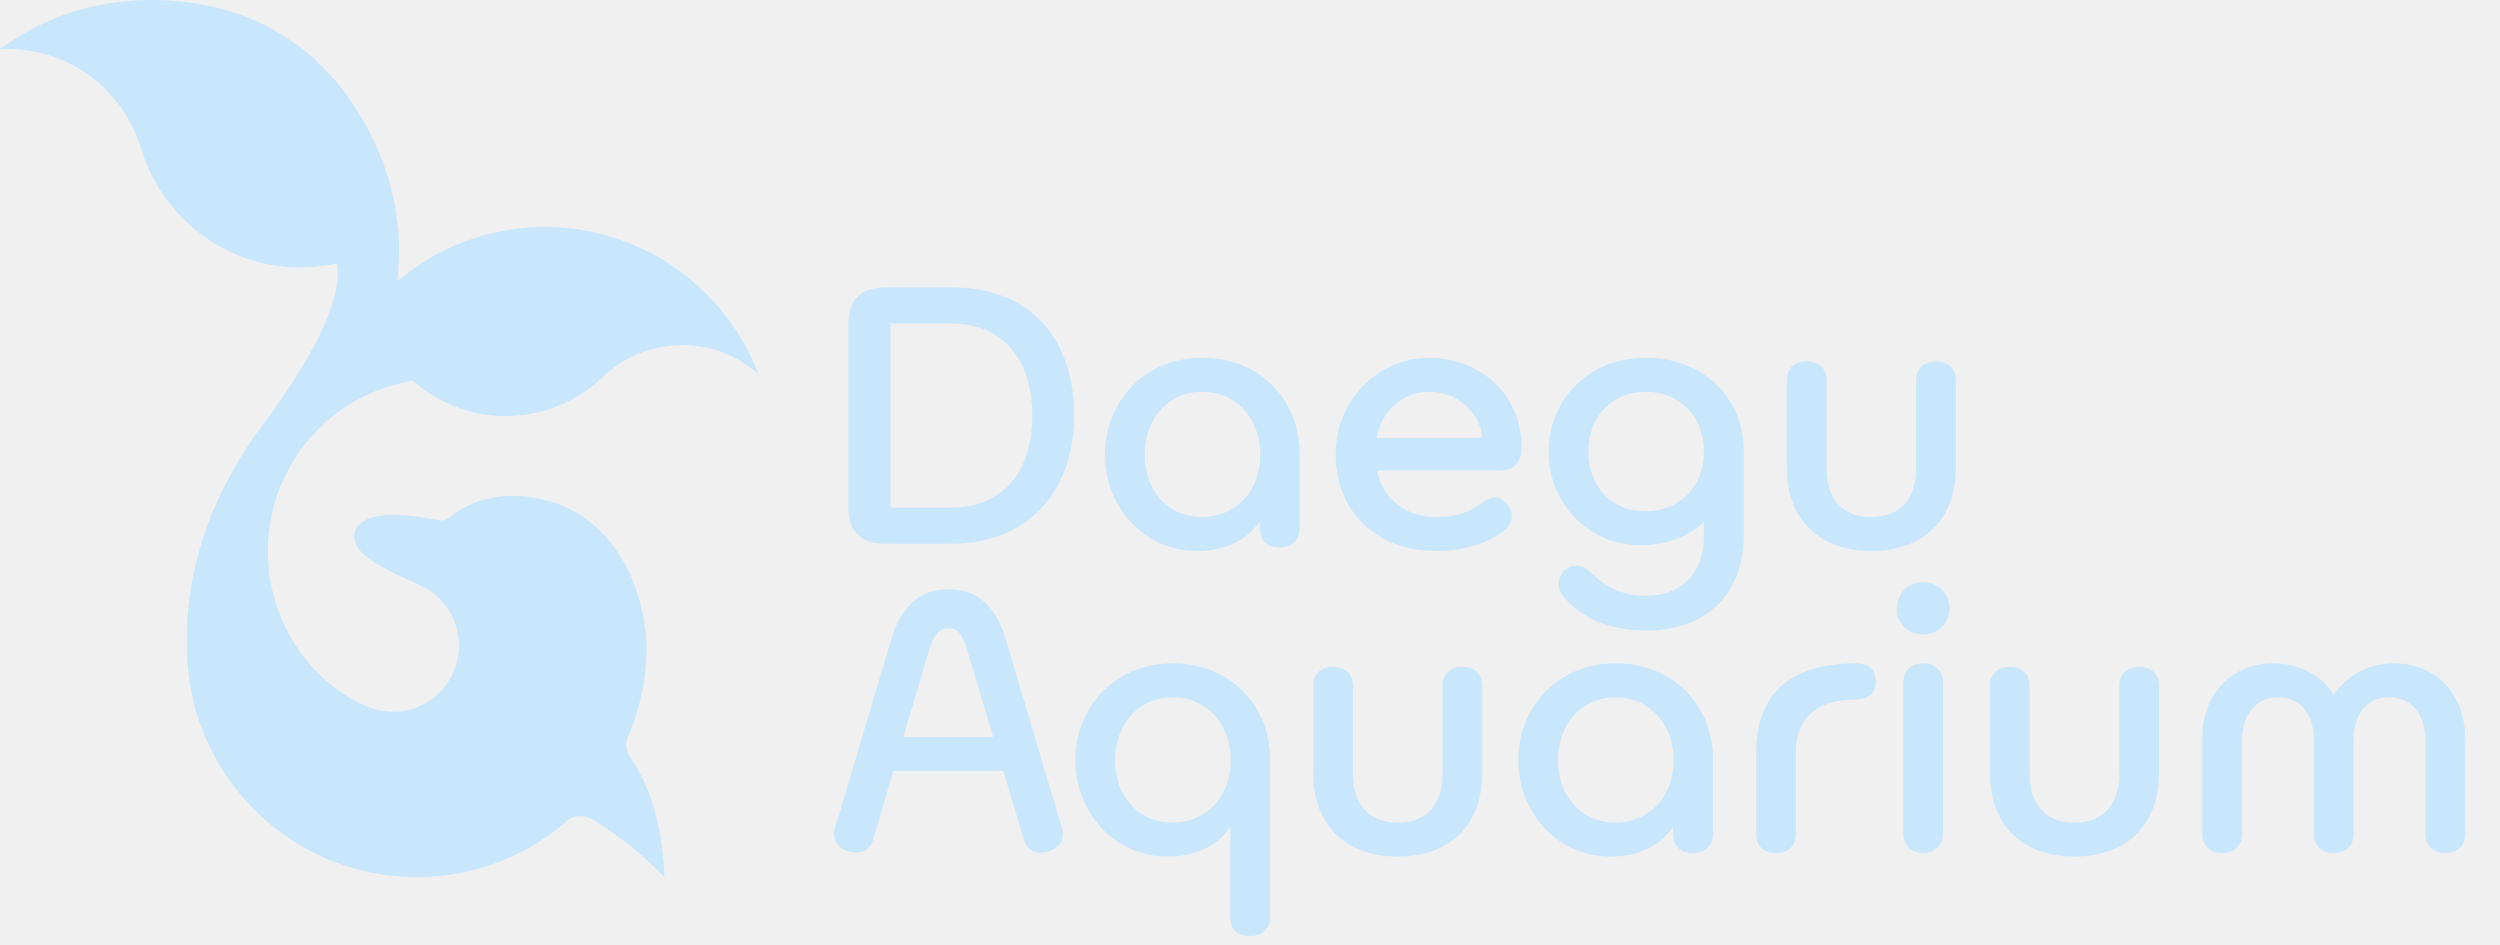
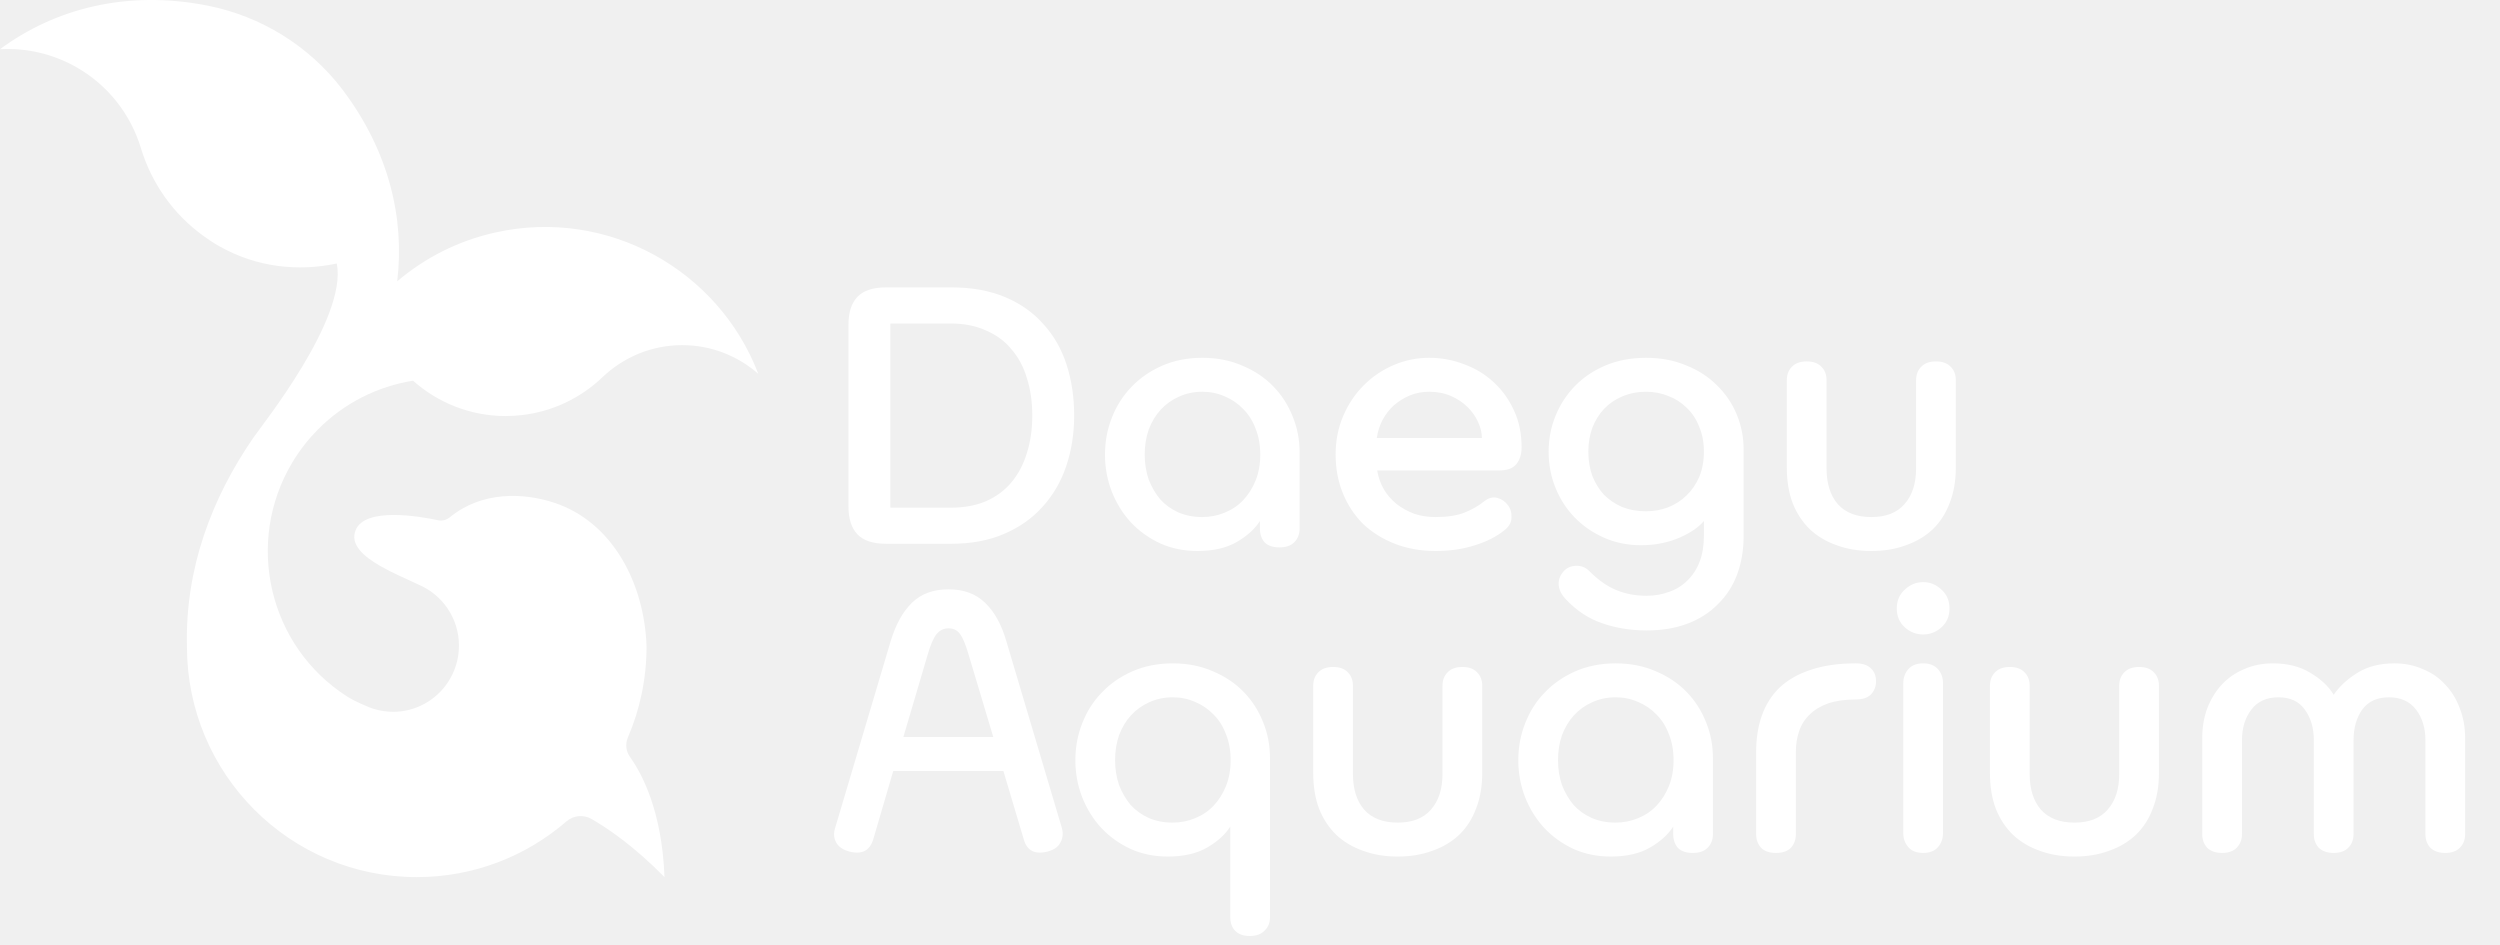
<svg xmlns="http://www.w3.org/2000/svg" width="180" height="68" viewBox="0 0 180 68" fill="none">
-   <path d="M47.844 63.152C47.66 58.317 46.184 55.66 45.351 54.484C45.069 54.087 45.012 53.568 45.201 53.118C46.069 51.101 46.551 48.882 46.551 46.548C46.408 42.03 44.121 37.598 39.922 36.204C37.675 35.454 34.682 35.368 32.401 37.235C32.16 37.431 31.856 37.523 31.551 37.46C30.184 37.166 26.306 36.503 25.611 38.157C25.18 39.183 26.151 40.048 27.38 40.751C28.357 41.31 29.035 41.563 30.109 42.082C31.833 42.797 33.045 44.497 33.045 46.485C33.045 47.476 32.74 48.398 32.223 49.165C31.367 50.427 29.925 51.251 28.294 51.251C28.041 51.251 27.8 51.228 27.558 51.188C27.11 51.118 26.685 50.986 26.295 50.801C25.703 50.559 25.22 50.294 24.979 50.139C19.355 46.537 17.591 39.062 21.055 33.282C21.584 32.4 22.204 31.616 22.894 30.919C24.772 29.023 27.185 27.818 29.736 27.409C31.517 28.988 33.849 29.956 36.417 29.956C36.808 29.956 37.187 29.928 37.566 29.887C39.807 29.634 41.823 28.642 43.374 27.161C44.874 25.732 46.89 24.85 49.119 24.85C51.222 24.85 53.135 25.634 54.6 26.919C51.727 19.416 43.736 14.944 35.676 16.736C32.97 17.335 30.575 18.574 28.598 20.257C29.144 15.75 28.018 10.863 24.617 6.397C22.239 3.296 18.792 1.17 14.966 0.409C9.094 -0.755 3.907 0.651 0 3.544C1.85 3.44 3.751 3.85 5.486 4.829C7.825 6.155 9.422 8.281 10.146 10.667C10.898 13.14 12.426 15.376 14.627 16.972C14.994 17.243 15.379 17.497 15.787 17.727C18.476 19.249 21.446 19.566 24.249 18.972C25.025 22.937 18.843 30.631 18.235 31.524C15.259 35.852 13.322 40.906 13.46 46.554C13.46 55.723 20.871 63.152 30.006 63.152C34.125 63.152 37.888 61.642 40.783 59.141C41.289 58.703 42.013 58.633 42.593 58.968C43.708 59.608 45.615 60.887 47.844 63.152Z" fill="#C8E6FC" />
-   <path d="M61.09 36.474V23.37C61.09 21.602 61.922 20.692 63.794 20.692H68.5C74.428 20.692 77.34 24.644 77.34 29.922C77.34 35.148 74.22 39.152 68.474 39.152H63.794C61.922 39.152 61.09 38.242 61.09 36.474ZM64.106 23.292V36.552H68.474C72.322 36.552 74.324 33.848 74.324 29.922C74.324 25.97 72.296 23.292 68.448 23.292H64.106ZM79.559 32.73C79.559 29.012 82.289 25.762 86.579 25.762C90.843 25.762 93.573 28.96 93.573 32.574V38.06C93.573 38.866 93.053 39.412 92.117 39.412C91.181 39.412 90.713 38.866 90.713 38.06V37.514C89.985 38.658 88.477 39.672 86.215 39.672C82.341 39.672 79.559 36.474 79.559 32.73ZM82.419 32.73C82.419 35.304 84.057 37.228 86.553 37.228C88.841 37.228 90.739 35.512 90.739 32.73C90.739 29.974 88.867 28.206 86.579 28.206C84.083 28.206 82.419 30.156 82.419 32.73ZM103.367 37.228C105.031 37.228 106.019 36.786 106.877 36.084C108.125 35.122 109.659 37.098 108.333 38.164C107.189 39.1 105.447 39.672 103.367 39.672C99.077 39.672 96.165 36.76 96.165 32.73C96.165 28.7 99.337 25.762 102.899 25.762C106.435 25.762 109.555 28.284 109.555 32.21C109.555 33.224 109.087 33.874 107.917 33.874H99.155C99.493 35.85 101.183 37.228 103.367 37.228ZM99.129 31.534H106.695C106.695 30.078 105.239 28.206 102.899 28.206C100.949 28.206 99.415 29.662 99.129 31.534ZM111.501 32.522C111.501 28.908 114.231 25.762 118.521 25.762C122.785 25.762 125.541 28.83 125.541 32.366V38.58C125.541 42.636 122.967 45.392 118.573 45.392C116.259 45.392 114.283 44.794 112.723 43.13C112.125 42.506 112.047 41.778 112.541 41.18C112.983 40.634 113.893 40.582 114.413 41.102C115.739 42.428 116.961 42.896 118.547 42.896C120.913 42.896 122.681 41.414 122.681 38.58V37.514C122.005 38.32 120.367 39.256 118.157 39.256C114.283 39.256 111.501 36.162 111.501 32.522ZM114.361 32.522C114.361 35.018 115.999 36.812 118.495 36.812C120.783 36.812 122.681 35.2 122.681 32.522C122.681 29.844 120.809 28.206 118.521 28.206C116.025 28.206 114.361 30.026 114.361 32.522ZM137.959 33.718V27.374C137.959 26.568 138.453 26.022 139.389 26.022C140.325 26.022 140.819 26.568 140.819 27.374V33.666C140.819 37.488 138.401 39.672 134.735 39.672C131.069 39.672 128.651 37.488 128.651 33.666V27.374C128.651 26.568 129.145 26.022 130.081 26.022C131.017 26.022 131.511 26.568 131.511 27.374V33.718C131.511 35.902 132.629 37.228 134.735 37.228C136.841 37.228 137.959 35.902 137.959 33.718ZM64.314 55.51L62.884 60.398C62.65 61.204 62.052 61.542 61.142 61.308C60.232 61.074 59.894 60.372 60.128 59.618L64.132 46.15C64.86 43.758 66.108 42.432 68.292 42.432C70.476 42.432 71.75 43.758 72.452 46.15L76.456 59.618C76.664 60.372 76.352 61.074 75.442 61.308C74.532 61.542 73.908 61.204 73.7 60.398L72.244 55.51H64.314ZM68.292 45.24C67.59 45.24 67.2 45.708 66.784 47.164L65.042 53.066H71.516L69.748 47.164C69.332 45.708 69.02 45.24 68.292 45.24ZM77.426 54.73C77.426 51.012 80.156 47.762 84.446 47.762C88.71 47.762 91.44 50.96 91.44 54.574V66.04C91.44 66.846 90.92 67.392 89.984 67.392C89.048 67.392 88.58 66.846 88.58 66.04V59.514C87.852 60.658 86.344 61.672 84.082 61.672C80.208 61.672 77.426 58.474 77.426 54.73ZM80.286 54.73C80.286 57.304 81.924 59.228 84.42 59.228C86.708 59.228 88.606 57.512 88.606 54.73C88.606 51.974 86.734 50.206 84.446 50.206C81.95 50.206 80.286 52.156 80.286 54.73ZM103.86 55.718V49.374C103.86 48.568 104.354 48.022 105.29 48.022C106.226 48.022 106.72 48.568 106.72 49.374V55.666C106.72 59.488 104.302 61.672 100.636 61.672C96.97 61.672 94.552 59.488 94.552 55.666V49.374C94.552 48.568 95.046 48.022 95.982 48.022C96.918 48.022 97.412 48.568 97.412 49.374V55.718C97.412 57.902 98.53 59.228 100.636 59.228C102.742 59.228 103.86 57.902 103.86 55.718ZM109.317 54.73C109.317 51.012 112.047 47.762 116.337 47.762C120.601 47.762 123.331 50.96 123.331 54.574V60.06C123.331 60.866 122.811 61.412 121.875 61.412C120.939 61.412 120.471 60.866 120.471 60.06V59.514C119.743 60.658 118.235 61.672 115.973 61.672C112.099 61.672 109.317 58.474 109.317 54.73ZM112.177 54.73C112.177 57.304 113.815 59.228 116.311 59.228C118.599 59.228 120.497 57.512 120.497 54.73C120.497 51.974 118.625 50.206 116.337 50.206C113.841 50.206 112.177 52.156 112.177 54.73ZM129.302 54.132V60.06C129.302 60.866 128.808 61.412 127.872 61.412C126.936 61.412 126.442 60.866 126.442 60.06V54.132C126.442 50.258 128.6 47.762 133.618 47.762C134.58 47.762 135.074 48.256 135.074 49.062C135.074 49.79 134.58 50.362 133.618 50.362C130.524 50.362 129.302 51.974 129.302 54.132ZM137.036 59.982V49.192C137.036 48.386 137.53 47.762 138.466 47.762C139.402 47.762 139.896 48.386 139.896 49.192V59.982C139.896 60.788 139.402 61.412 138.466 61.412C137.53 61.412 137.036 60.788 137.036 59.982ZM136.568 43.81C136.568 42.692 137.452 41.912 138.466 41.912C139.48 41.912 140.364 42.692 140.364 43.81C140.364 44.928 139.48 45.682 138.466 45.682C137.452 45.682 136.568 44.928 136.568 43.81ZM152.584 55.718V49.374C152.584 48.568 153.078 48.022 154.014 48.022C154.95 48.022 155.444 48.568 155.444 49.374V55.666C155.444 59.488 153.026 61.672 149.36 61.672C145.694 61.672 143.276 59.488 143.276 55.666V49.374C143.276 48.568 143.77 48.022 144.706 48.022C145.642 48.022 146.136 48.568 146.136 49.374V55.718C146.136 57.902 147.254 59.228 149.36 59.228C151.466 59.228 152.584 57.902 152.584 55.718ZM168.026 50.024C168.858 48.802 170.314 47.762 172.394 47.762C175.41 47.762 177.49 50.024 177.49 53.144V60.06C177.49 60.866 176.97 61.412 176.06 61.412C175.15 61.412 174.63 60.866 174.63 60.06V53.3C174.63 51.532 173.694 50.206 172.004 50.206C170.314 50.206 169.456 51.532 169.456 53.3V60.06C169.456 60.866 168.936 61.412 168.026 61.412C167.116 61.412 166.596 60.866 166.596 60.06V53.3C166.596 51.532 165.738 50.206 164.048 50.206C162.358 50.206 161.422 51.532 161.422 53.3V60.06C161.422 60.866 160.902 61.412 159.992 61.412C159.082 61.412 158.562 60.866 158.562 60.06V53.144C158.562 50.024 160.642 47.762 163.658 47.762C165.738 47.762 167.298 48.802 168.026 50.024Z" fill="#C8E6FC" />
+   <path d="M47.844 63.152C47.66 58.317 46.184 55.66 45.351 54.484C45.069 54.087 45.012 53.568 45.201 53.118C46.069 51.101 46.551 48.882 46.551 46.548C46.408 42.03 44.121 37.598 39.922 36.204C37.675 35.454 34.682 35.368 32.401 37.235C32.16 37.431 31.856 37.523 31.551 37.46C30.184 37.166 26.306 36.503 25.611 38.157C25.18 39.183 26.151 40.048 27.38 40.751C28.357 41.31 29.035 41.563 30.109 42.082C31.833 42.797 33.045 44.497 33.045 46.485C33.045 47.476 32.74 48.398 32.223 49.165C31.367 50.427 29.925 51.251 28.294 51.251C28.041 51.251 27.8 51.228 27.558 51.188C27.11 51.118 26.685 50.986 26.295 50.801C25.703 50.559 25.22 50.294 24.979 50.139C19.355 46.537 17.591 39.062 21.055 33.282C21.584 32.4 22.204 31.616 22.894 30.919C24.772 29.023 27.185 27.818 29.736 27.409C31.517 28.988 33.849 29.956 36.417 29.956C36.808 29.956 37.187 29.928 37.566 29.887C39.807 29.634 41.823 28.642 43.374 27.161C44.874 25.732 46.89 24.85 49.119 24.85C51.222 24.85 53.135 25.634 54.6 26.919C51.727 19.416 43.736 14.944 35.676 16.736C32.97 17.335 30.575 18.574 28.598 20.257C29.144 15.75 28.018 10.863 24.617 6.397C22.239 3.296 18.792 1.17 14.966 0.409C9.094 -0.755 3.907 0.651 0 3.544C1.85 3.44 3.751 3.85 5.486 4.829C7.825 6.155 9.422 8.281 10.146 10.667C10.898 13.14 12.426 15.376 14.627 16.972C14.994 17.243 15.379 17.497 15.787 17.727C18.476 19.249 21.446 19.566 24.249 18.972C25.025 22.937 18.843 30.631 18.235 31.524C15.259 35.852 13.322 40.906 13.46 46.554C13.46 55.723 20.871 63.152 30.006 63.152C34.125 63.152 37.888 61.642 40.783 59.141C41.289 58.703 42.013 58.633 42.593 58.968C43.708 59.608 45.615 60.887 47.844 63.152Z" fill="white" />
+   <path d="M61.09 23.37C61.09 22.486 61.307 21.819 61.74 21.368C62.173 20.917 62.858 20.692 63.794 20.692H68.5C69.973 20.692 71.265 20.926 72.374 21.394C73.483 21.862 74.402 22.512 75.13 23.344C75.875 24.159 76.43 25.129 76.794 26.256C77.158 27.383 77.34 28.605 77.34 29.922C77.34 31.222 77.149 32.435 76.768 33.562C76.387 34.688 75.815 35.668 75.052 36.5C74.307 37.332 73.379 37.982 72.27 38.45C71.178 38.918 69.913 39.152 68.474 39.152H63.794C62.858 39.152 62.173 38.926 61.74 38.476C61.307 38.025 61.09 37.358 61.09 36.474V23.37ZM64.106 36.552H68.474C69.427 36.552 70.268 36.396 70.996 36.084C71.741 35.755 72.357 35.295 72.842 34.706C73.327 34.117 73.691 33.423 73.934 32.626C74.194 31.811 74.324 30.91 74.324 29.922C74.324 28.934 74.194 28.032 73.934 27.218C73.691 26.403 73.319 25.71 72.816 25.138C72.331 24.549 71.715 24.098 70.97 23.786C70.242 23.456 69.401 23.292 68.448 23.292H64.106V36.552ZM79.559 32.73C79.559 31.794 79.724 30.91 80.053 30.078C80.382 29.229 80.85 28.492 81.457 27.868C82.064 27.227 82.8 26.715 83.667 26.334C84.534 25.953 85.504 25.762 86.579 25.762C87.636 25.762 88.599 25.953 89.465 26.334C90.332 26.698 91.069 27.192 91.675 27.816C92.282 28.44 92.75 29.168 93.079 30C93.409 30.814 93.573 31.672 93.573 32.574V38.06C93.573 38.459 93.443 38.788 93.183 39.048C92.941 39.291 92.585 39.412 92.117 39.412C91.649 39.412 91.294 39.291 91.051 39.048C90.826 38.788 90.713 38.459 90.713 38.06V37.514C90.349 38.086 89.794 38.589 89.049 39.022C88.304 39.455 87.359 39.672 86.215 39.672C85.245 39.672 84.352 39.49 83.537 39.126C82.722 38.745 82.02 38.242 81.431 37.618C80.842 36.977 80.382 36.24 80.053 35.408C79.724 34.559 79.559 33.666 79.559 32.73ZM82.419 32.73C82.419 33.371 82.514 33.969 82.705 34.524C82.913 35.061 83.191 35.538 83.537 35.954C83.901 36.352 84.335 36.664 84.837 36.89C85.357 37.115 85.929 37.228 86.553 37.228C87.125 37.228 87.662 37.124 88.165 36.916C88.685 36.708 89.127 36.413 89.491 36.032C89.873 35.633 90.176 35.157 90.401 34.602C90.626 34.047 90.739 33.423 90.739 32.73C90.739 32.036 90.626 31.413 90.401 30.858C90.193 30.303 89.898 29.835 89.517 29.454C89.136 29.055 88.694 28.752 88.191 28.544C87.689 28.319 87.151 28.206 86.579 28.206C85.955 28.206 85.383 28.327 84.863 28.57C84.361 28.795 83.927 29.107 83.563 29.506C83.199 29.904 82.913 30.381 82.705 30.936C82.514 31.491 82.419 32.089 82.419 32.73ZM103.367 37.228C104.199 37.228 104.883 37.124 105.421 36.916C105.958 36.708 106.443 36.431 106.877 36.084C107.189 35.841 107.501 35.763 107.813 35.85C108.125 35.937 108.376 36.11 108.567 36.37C108.757 36.612 108.844 36.907 108.827 37.254C108.827 37.6 108.662 37.904 108.333 38.164C107.761 38.632 107.05 38.996 106.201 39.256C105.351 39.533 104.407 39.672 103.367 39.672C102.292 39.672 101.313 39.498 100.429 39.152C99.545 38.805 98.782 38.328 98.141 37.722C97.517 37.098 97.031 36.361 96.685 35.512C96.338 34.663 96.165 33.735 96.165 32.73C96.165 31.724 96.347 30.797 96.711 29.948C97.075 29.099 97.569 28.362 98.193 27.738C98.817 27.114 99.536 26.628 100.351 26.282C101.165 25.935 102.015 25.762 102.899 25.762C103.783 25.762 104.623 25.918 105.421 26.23C106.235 26.524 106.946 26.958 107.553 27.53C108.159 28.084 108.645 28.761 109.009 29.558C109.373 30.338 109.555 31.222 109.555 32.21C109.555 32.712 109.425 33.12 109.165 33.432C108.922 33.727 108.506 33.874 107.917 33.874H99.155C99.241 34.377 99.406 34.836 99.649 35.252C99.891 35.651 100.195 35.997 100.559 36.292C100.94 36.587 101.365 36.821 101.833 36.994C102.301 37.15 102.812 37.228 103.367 37.228ZM106.695 31.534C106.695 31.17 106.608 30.797 106.435 30.416C106.261 30.017 106.01 29.653 105.681 29.324C105.351 28.994 104.953 28.726 104.485 28.518C104.017 28.31 103.488 28.206 102.899 28.206C102.413 28.206 101.954 28.293 101.521 28.466C101.105 28.639 100.723 28.873 100.377 29.168C100.047 29.462 99.77 29.818 99.545 30.234C99.337 30.633 99.198 31.066 99.129 31.534H106.695ZM111.501 32.522C111.501 31.62 111.665 30.762 111.995 29.948C112.324 29.133 112.792 28.414 113.399 27.79C114.005 27.166 114.742 26.672 115.609 26.308C116.475 25.944 117.446 25.762 118.521 25.762C119.578 25.762 120.54 25.944 121.407 26.308C122.273 26.654 123.01 27.131 123.617 27.738C124.241 28.345 124.717 29.047 125.047 29.844C125.376 30.641 125.541 31.482 125.541 32.366V38.58C125.541 39.602 125.385 40.53 125.073 41.362C124.761 42.194 124.301 42.904 123.695 43.494C123.105 44.1 122.377 44.569 121.511 44.898C120.644 45.227 119.665 45.392 118.573 45.392C117.411 45.392 116.337 45.218 115.349 44.872C114.378 44.542 113.503 43.962 112.723 43.13C112.428 42.818 112.263 42.489 112.229 42.142C112.194 41.795 112.298 41.474 112.541 41.18C112.766 40.903 113.069 40.755 113.451 40.738C113.832 40.721 114.153 40.842 114.413 41.102C115.071 41.761 115.721 42.22 116.363 42.48C117.021 42.757 117.749 42.896 118.547 42.896C119.136 42.896 119.682 42.8 120.185 42.61C120.687 42.437 121.121 42.168 121.485 41.804C121.866 41.44 122.161 40.989 122.369 40.452C122.577 39.914 122.681 39.291 122.681 38.58V37.514C122.507 37.722 122.273 37.93 121.979 38.138C121.701 38.328 121.372 38.511 120.991 38.684C120.609 38.857 120.176 38.996 119.691 39.1C119.223 39.204 118.711 39.256 118.157 39.256C117.186 39.256 116.293 39.074 115.479 38.71C114.664 38.346 113.962 37.861 113.373 37.254C112.783 36.647 112.324 35.937 111.995 35.122C111.665 34.307 111.501 33.441 111.501 32.522ZM114.361 32.522C114.361 33.146 114.456 33.727 114.647 34.264C114.855 34.784 115.132 35.234 115.479 35.616C115.843 35.98 116.276 36.275 116.779 36.5C117.299 36.708 117.871 36.812 118.495 36.812C119.067 36.812 119.604 36.717 120.107 36.526C120.627 36.318 121.069 36.032 121.433 35.668C121.814 35.304 122.117 34.862 122.343 34.342C122.568 33.804 122.681 33.198 122.681 32.522C122.681 31.846 122.568 31.248 122.343 30.728C122.135 30.191 121.84 29.74 121.459 29.376C121.077 28.994 120.635 28.709 120.133 28.518C119.63 28.31 119.093 28.206 118.521 28.206C117.897 28.206 117.325 28.319 116.805 28.544C116.302 28.752 115.869 29.047 115.505 29.428C115.141 29.809 114.855 30.268 114.647 30.806C114.456 31.326 114.361 31.898 114.361 32.522ZM137.959 27.374C137.959 26.975 138.081 26.654 138.323 26.412C138.566 26.152 138.921 26.022 139.389 26.022C139.857 26.022 140.213 26.152 140.455 26.412C140.698 26.654 140.819 26.975 140.819 27.374V33.666C140.819 34.619 140.672 35.468 140.377 36.214C140.1 36.959 139.693 37.592 139.155 38.112C138.618 38.614 137.977 38.996 137.231 39.256C136.486 39.533 135.654 39.672 134.735 39.672C133.817 39.672 132.985 39.533 132.239 39.256C131.494 38.996 130.853 38.614 130.315 38.112C129.778 37.592 129.362 36.959 129.067 36.214C128.79 35.468 128.651 34.619 128.651 33.666V27.374C128.651 26.975 128.773 26.654 129.015 26.412C129.258 26.152 129.613 26.022 130.081 26.022C130.549 26.022 130.905 26.152 131.147 26.412C131.39 26.654 131.511 26.975 131.511 27.374V33.718C131.511 34.81 131.78 35.668 132.317 36.292C132.872 36.916 133.678 37.228 134.735 37.228C135.793 37.228 136.59 36.916 137.127 36.292C137.682 35.668 137.959 34.81 137.959 33.718V27.374ZM62.884 60.398C62.641 61.247 62.061 61.55 61.142 61.308C60.691 61.187 60.379 60.97 60.206 60.658C60.033 60.346 60.007 59.999 60.128 59.618L64.132 46.15C64.496 44.954 65.007 44.035 65.666 43.394C66.325 42.752 67.2 42.432 68.292 42.432C69.384 42.432 70.259 42.752 70.918 43.394C71.594 44.035 72.105 44.954 72.452 46.15L76.456 59.618C76.56 59.999 76.525 60.346 76.352 60.658C76.196 60.97 75.893 61.187 75.442 61.308C74.506 61.55 73.925 61.247 73.7 60.398L72.244 55.51H64.314L62.884 60.398ZM68.292 45.24C67.945 45.24 67.659 45.379 67.434 45.656C67.209 45.933 66.992 46.436 66.784 47.164L65.042 53.066H71.516L69.748 47.164C69.54 46.436 69.332 45.933 69.124 45.656C68.933 45.379 68.656 45.24 68.292 45.24ZM77.426 54.73C77.426 53.794 77.591 52.91 77.92 52.078C78.25 51.228 78.718 50.492 79.324 49.868C79.931 49.227 80.668 48.715 81.534 48.334C82.401 47.953 83.372 47.762 84.446 47.762C85.504 47.762 86.466 47.953 87.332 48.334C88.199 48.698 88.936 49.192 89.542 49.816C90.149 50.44 90.617 51.168 90.946 52C91.276 52.815 91.44 53.672 91.44 54.574V66.04C91.44 66.439 91.31 66.759 91.05 67.002C90.808 67.262 90.452 67.392 89.984 67.392C89.516 67.392 89.161 67.262 88.918 67.002C88.693 66.759 88.58 66.439 88.58 66.04V59.514C88.216 60.086 87.662 60.589 86.916 61.022C86.171 61.455 85.226 61.672 84.082 61.672C83.112 61.672 82.219 61.49 81.404 61.126C80.59 60.745 79.888 60.242 79.298 59.618C78.709 58.977 78.25 58.24 77.92 57.408C77.591 56.559 77.426 55.666 77.426 54.73ZM80.286 54.73C80.286 55.371 80.382 55.969 80.572 56.524C80.78 57.061 81.058 57.538 81.404 57.954C81.768 58.352 82.202 58.664 82.704 58.89C83.224 59.115 83.796 59.228 84.42 59.228C84.992 59.228 85.53 59.124 86.032 58.916C86.552 58.708 86.994 58.413 87.358 58.032C87.74 57.633 88.043 57.157 88.268 56.602C88.494 56.047 88.606 55.423 88.606 54.73C88.606 54.036 88.494 53.413 88.268 52.858C88.06 52.303 87.766 51.835 87.384 51.454C87.003 51.055 86.561 50.752 86.058 50.544C85.556 50.319 85.018 50.206 84.446 50.206C83.822 50.206 83.25 50.327 82.73 50.57C82.228 50.795 81.794 51.107 81.43 51.506C81.066 51.904 80.78 52.381 80.572 52.936C80.382 53.49 80.286 54.089 80.286 54.73ZM103.86 49.374C103.86 48.975 103.981 48.654 104.224 48.412C104.466 48.152 104.822 48.022 105.29 48.022C105.758 48.022 106.113 48.152 106.356 48.412C106.598 48.654 106.72 48.975 106.72 49.374V55.666C106.72 56.619 106.572 57.468 106.278 58.214C106 58.959 105.593 59.592 105.056 60.112C104.518 60.614 103.877 60.996 103.132 61.256C102.386 61.533 101.554 61.672 100.636 61.672C99.717 61.672 98.885 61.533 98.14 61.256C97.394 60.996 96.753 60.614 96.216 60.112C95.678 59.592 95.263 58.959 94.968 58.214C94.691 57.468 94.552 56.619 94.552 55.666V49.374C94.552 48.975 94.673 48.654 94.916 48.412C95.159 48.152 95.514 48.022 95.982 48.022C96.45 48.022 96.805 48.152 97.048 48.412C97.29 48.654 97.412 48.975 97.412 49.374V55.718C97.412 56.81 97.68 57.668 98.218 58.292C98.772 58.916 99.579 59.228 100.636 59.228C101.693 59.228 102.49 58.916 103.028 58.292C103.582 57.668 103.86 56.81 103.86 55.718V49.374ZM109.317 54.73C109.317 53.794 109.482 52.91 109.811 52.078C110.14 51.228 110.608 50.492 111.215 49.868C111.822 49.227 112.558 48.715 113.425 48.334C114.292 47.953 115.262 47.762 116.337 47.762C117.394 47.762 118.356 47.953 119.223 48.334C120.09 48.698 120.826 49.192 121.433 49.816C122.04 50.44 122.508 51.168 122.837 52C123.166 52.815 123.331 53.672 123.331 54.574V60.06C123.331 60.459 123.201 60.788 122.941 61.048C122.698 61.291 122.343 61.412 121.875 61.412C121.407 61.412 121.052 61.291 120.809 61.048C120.584 60.788 120.471 60.459 120.471 60.06V59.514C120.107 60.086 119.552 60.589 118.807 61.022C118.062 61.455 117.117 61.672 115.973 61.672C115.002 61.672 114.11 61.49 113.295 61.126C112.48 60.745 111.778 60.242 111.189 59.618C110.6 58.977 110.14 58.24 109.811 57.408C109.482 56.559 109.317 55.666 109.317 54.73ZM112.177 54.73C112.177 55.371 112.272 55.969 112.463 56.524C112.671 57.061 112.948 57.538 113.295 57.954C113.659 58.352 114.092 58.664 114.595 58.89C115.115 59.115 115.687 59.228 116.311 59.228C116.883 59.228 117.42 59.124 117.923 58.916C118.443 58.708 118.885 58.413 119.249 58.032C119.63 57.633 119.934 57.157 120.159 56.602C120.384 56.047 120.497 55.423 120.497 54.73C120.497 54.036 120.384 53.413 120.159 52.858C119.951 52.303 119.656 51.835 119.275 51.454C118.894 51.055 118.452 50.752 117.949 50.544C117.446 50.319 116.909 50.206 116.337 50.206C115.713 50.206 115.141 50.327 114.621 50.57C114.118 50.795 113.685 51.107 113.321 51.506C112.957 51.904 112.671 52.381 112.463 52.936C112.272 53.49 112.177 54.089 112.177 54.73ZM129.302 60.06C129.302 60.459 129.181 60.788 128.938 61.048C128.696 61.291 128.34 61.412 127.872 61.412C127.404 61.412 127.049 61.291 126.806 61.048C126.564 60.788 126.442 60.459 126.442 60.06V54.132C126.442 53.161 126.581 52.286 126.858 51.506C127.136 50.726 127.56 50.059 128.132 49.504C128.722 48.949 129.467 48.525 130.368 48.23C131.287 47.918 132.37 47.762 133.618 47.762C134.104 47.762 134.468 47.883 134.71 48.126C134.953 48.351 135.074 48.663 135.074 49.062C135.074 49.426 134.953 49.738 134.71 49.998C134.468 50.24 134.104 50.362 133.618 50.362C132.838 50.362 132.171 50.457 131.616 50.648C131.079 50.839 130.637 51.107 130.29 51.454C129.944 51.783 129.692 52.182 129.536 52.65C129.38 53.1 129.302 53.594 129.302 54.132V60.06ZM137.036 49.192C137.036 48.793 137.158 48.455 137.4 48.178C137.643 47.901 137.998 47.762 138.466 47.762C138.934 47.762 139.29 47.901 139.532 48.178C139.775 48.455 139.896 48.793 139.896 49.192V59.982C139.896 60.38 139.775 60.718 139.532 60.996C139.29 61.273 138.934 61.412 138.466 61.412C137.998 61.412 137.643 61.273 137.4 60.996C137.158 60.718 137.036 60.38 137.036 59.982V49.192ZM136.568 43.81C136.568 43.255 136.759 42.804 137.14 42.458C137.522 42.094 137.964 41.912 138.466 41.912C138.969 41.912 139.411 42.094 139.792 42.458C140.174 42.804 140.364 43.255 140.364 43.81C140.364 44.364 140.174 44.815 139.792 45.162C139.411 45.508 138.969 45.682 138.466 45.682C137.964 45.682 137.522 45.508 137.14 45.162C136.759 44.815 136.568 44.364 136.568 43.81ZM152.584 49.374C152.584 48.975 152.706 48.654 152.948 48.412C153.191 48.152 153.546 48.022 154.014 48.022C154.482 48.022 154.838 48.152 155.08 48.412C155.323 48.654 155.444 48.975 155.444 49.374V55.666C155.444 56.619 155.297 57.468 155.002 58.214C154.725 58.959 154.318 59.592 153.78 60.112C153.243 60.614 152.602 60.996 151.856 61.256C151.111 61.533 150.279 61.672 149.36 61.672C148.442 61.672 147.61 61.533 146.864 61.256C146.119 60.996 145.478 60.614 144.94 60.112C144.403 59.592 143.987 58.959 143.692 58.214C143.415 57.468 143.276 56.619 143.276 55.666V49.374C143.276 48.975 143.398 48.654 143.64 48.412C143.883 48.152 144.238 48.022 144.706 48.022C145.174 48.022 145.53 48.152 145.772 48.412C146.015 48.654 146.136 48.975 146.136 49.374V55.718C146.136 56.81 146.405 57.668 146.942 58.292C147.497 58.916 148.303 59.228 149.36 59.228C150.418 59.228 151.215 58.916 151.752 58.292C152.307 57.668 152.584 56.81 152.584 55.718V49.374ZM168.026 50.024C168.442 49.417 169.014 48.889 169.742 48.438C170.47 47.987 171.354 47.762 172.394 47.762C173.139 47.762 173.824 47.901 174.448 48.178C175.089 48.438 175.626 48.81 176.06 49.296C176.51 49.764 176.857 50.327 177.1 50.986C177.36 51.645 177.49 52.364 177.49 53.144V60.06C177.49 60.459 177.36 60.788 177.1 61.048C176.857 61.291 176.51 61.412 176.06 61.412C175.609 61.412 175.254 61.291 174.994 61.048C174.751 60.788 174.63 60.459 174.63 60.06V53.3C174.63 52.416 174.404 51.679 173.954 51.09C173.503 50.501 172.853 50.206 172.004 50.206C171.154 50.206 170.513 50.501 170.08 51.09C169.664 51.679 169.456 52.416 169.456 53.3V60.06C169.456 60.459 169.326 60.788 169.066 61.048C168.823 61.291 168.476 61.412 168.026 61.412C167.575 61.412 167.22 61.291 166.96 61.048C166.717 60.788 166.596 60.459 166.596 60.06V53.3C166.596 52.416 166.379 51.679 165.946 51.09C165.53 50.501 164.897 50.206 164.048 50.206C163.198 50.206 162.548 50.501 162.098 51.09C161.647 51.679 161.422 52.416 161.422 53.3V60.06C161.422 60.459 161.292 60.788 161.032 61.048C160.789 61.291 160.442 61.412 159.992 61.412C159.541 61.412 159.186 61.291 158.926 61.048C158.683 60.788 158.562 60.459 158.562 60.06V53.144C158.562 52.364 158.683 51.645 158.926 50.986C159.186 50.327 159.532 49.764 159.966 49.296C160.416 48.81 160.954 48.438 161.578 48.178C162.202 47.901 162.895 47.762 163.658 47.762C164.698 47.762 165.59 47.987 166.336 48.438C167.098 48.889 167.662 49.417 168.026 50.024Z" fill="white" />
</svg>
